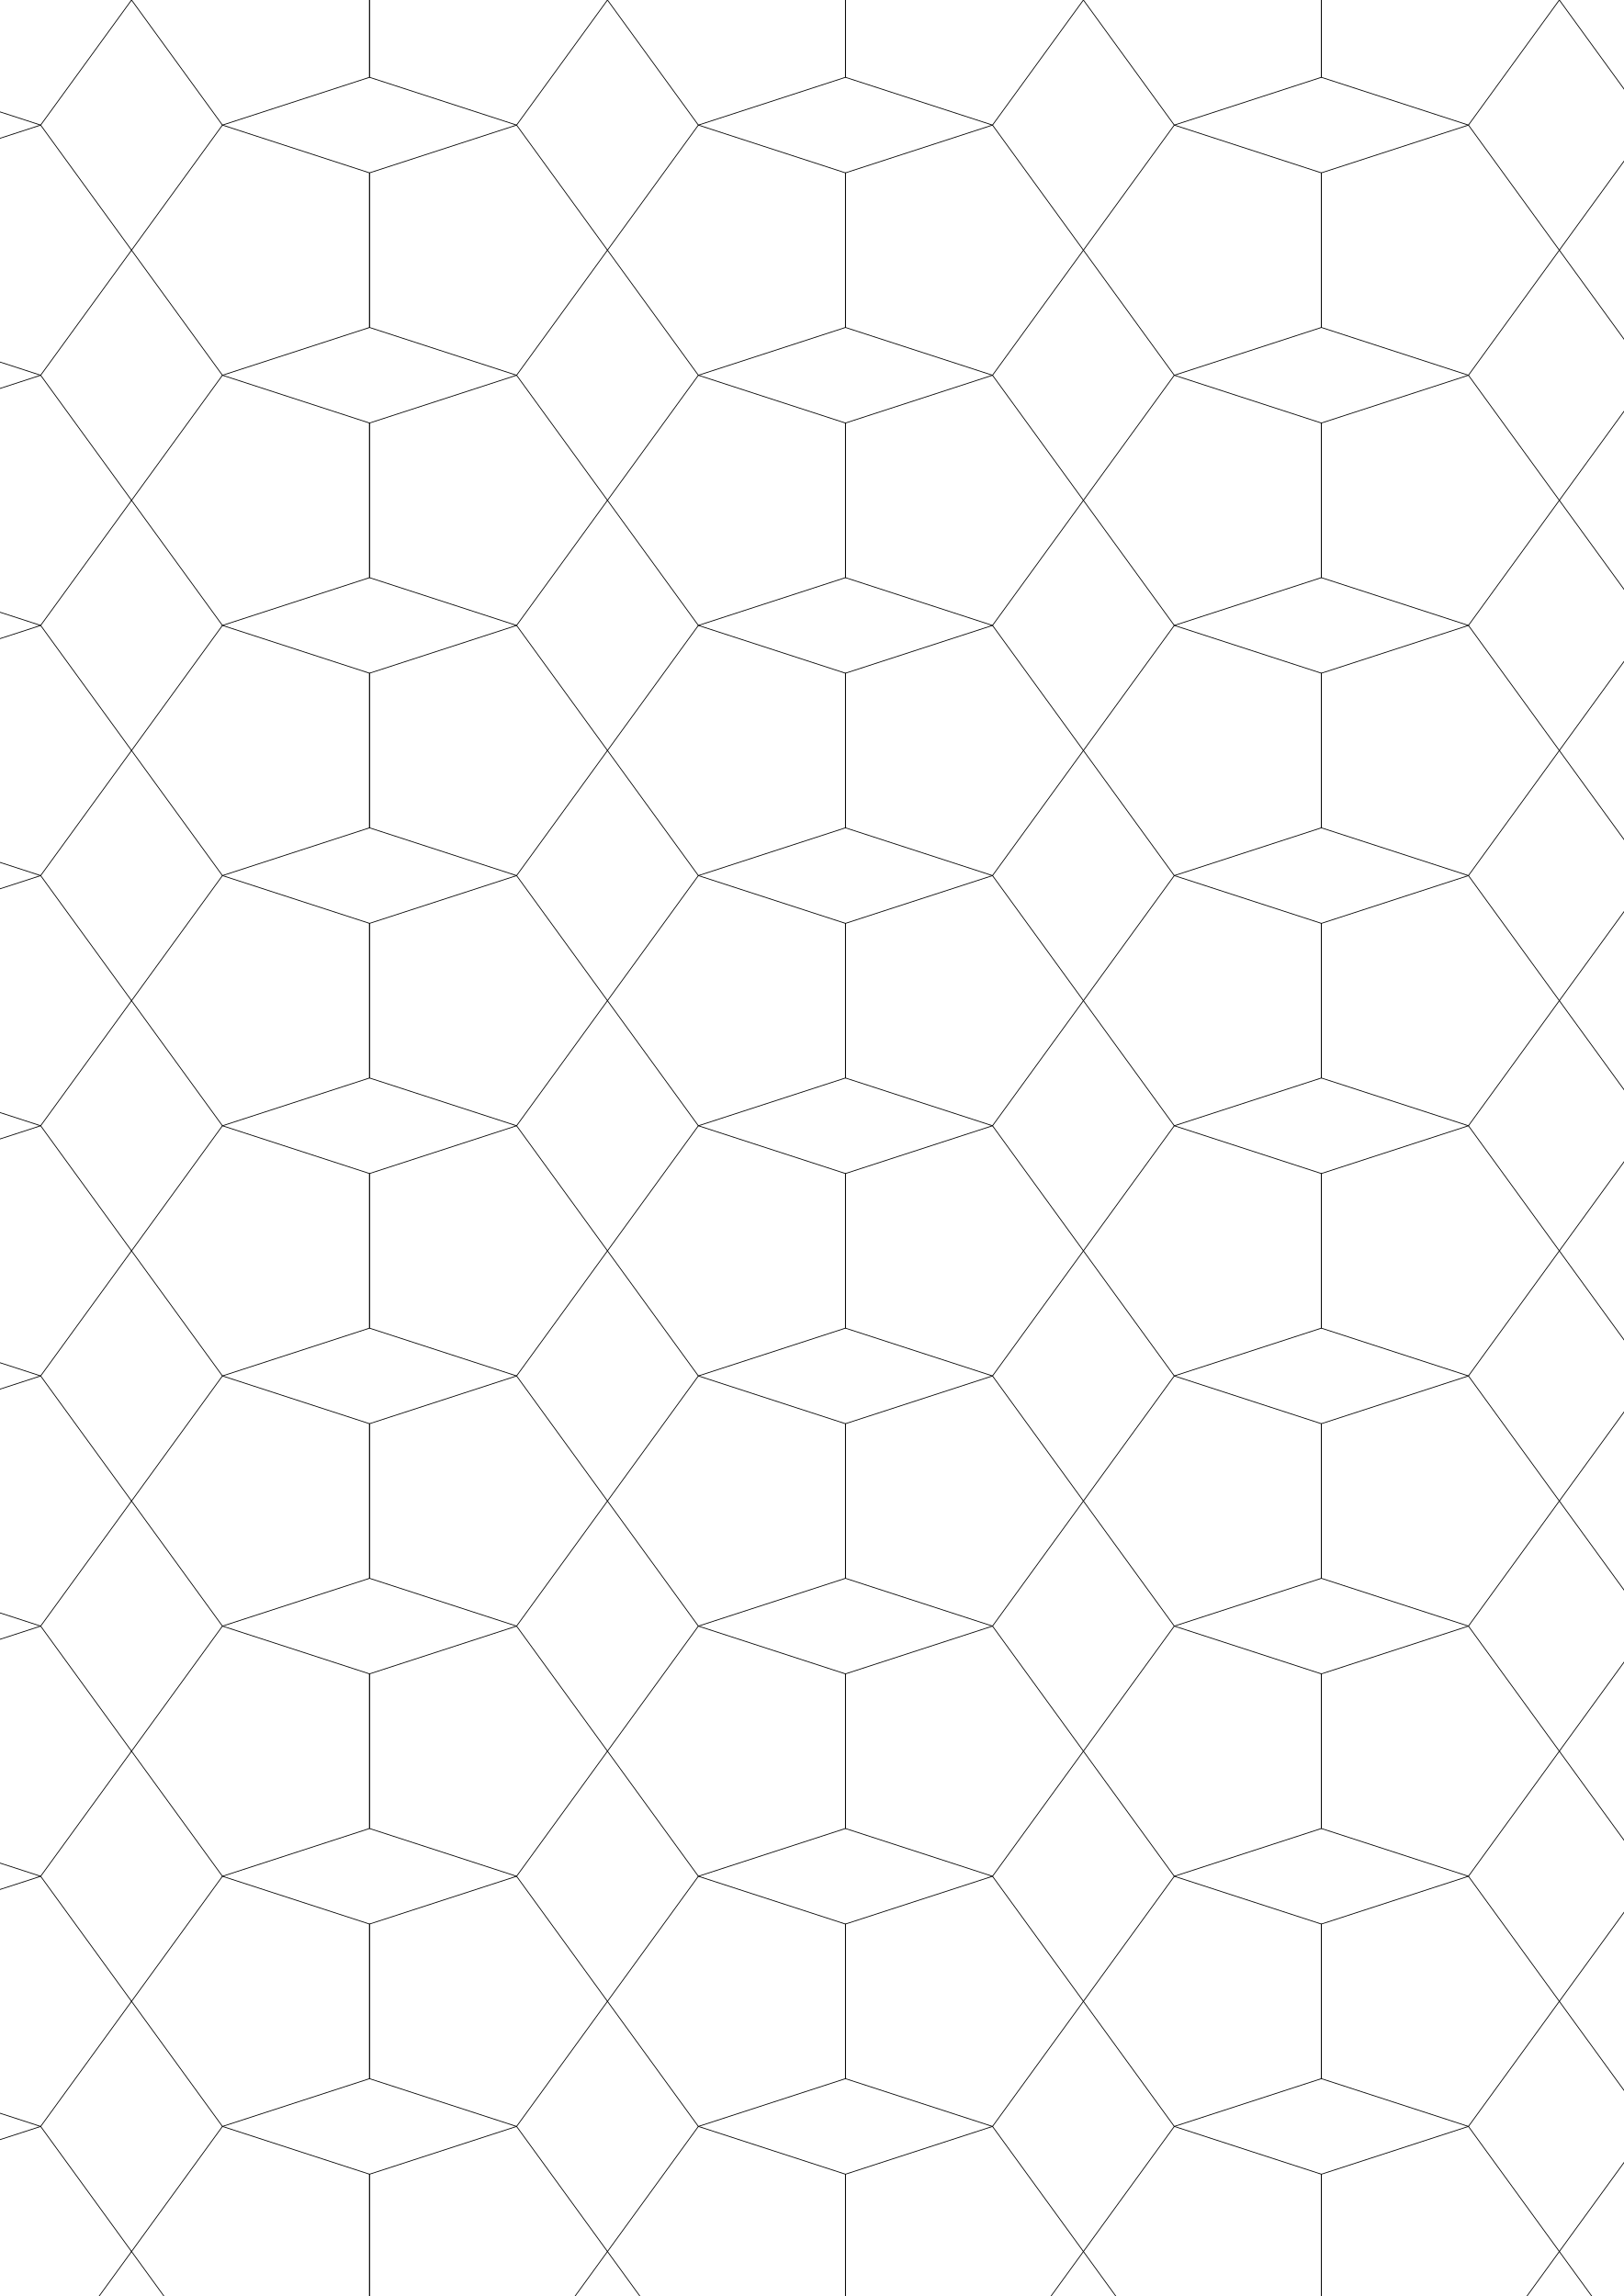
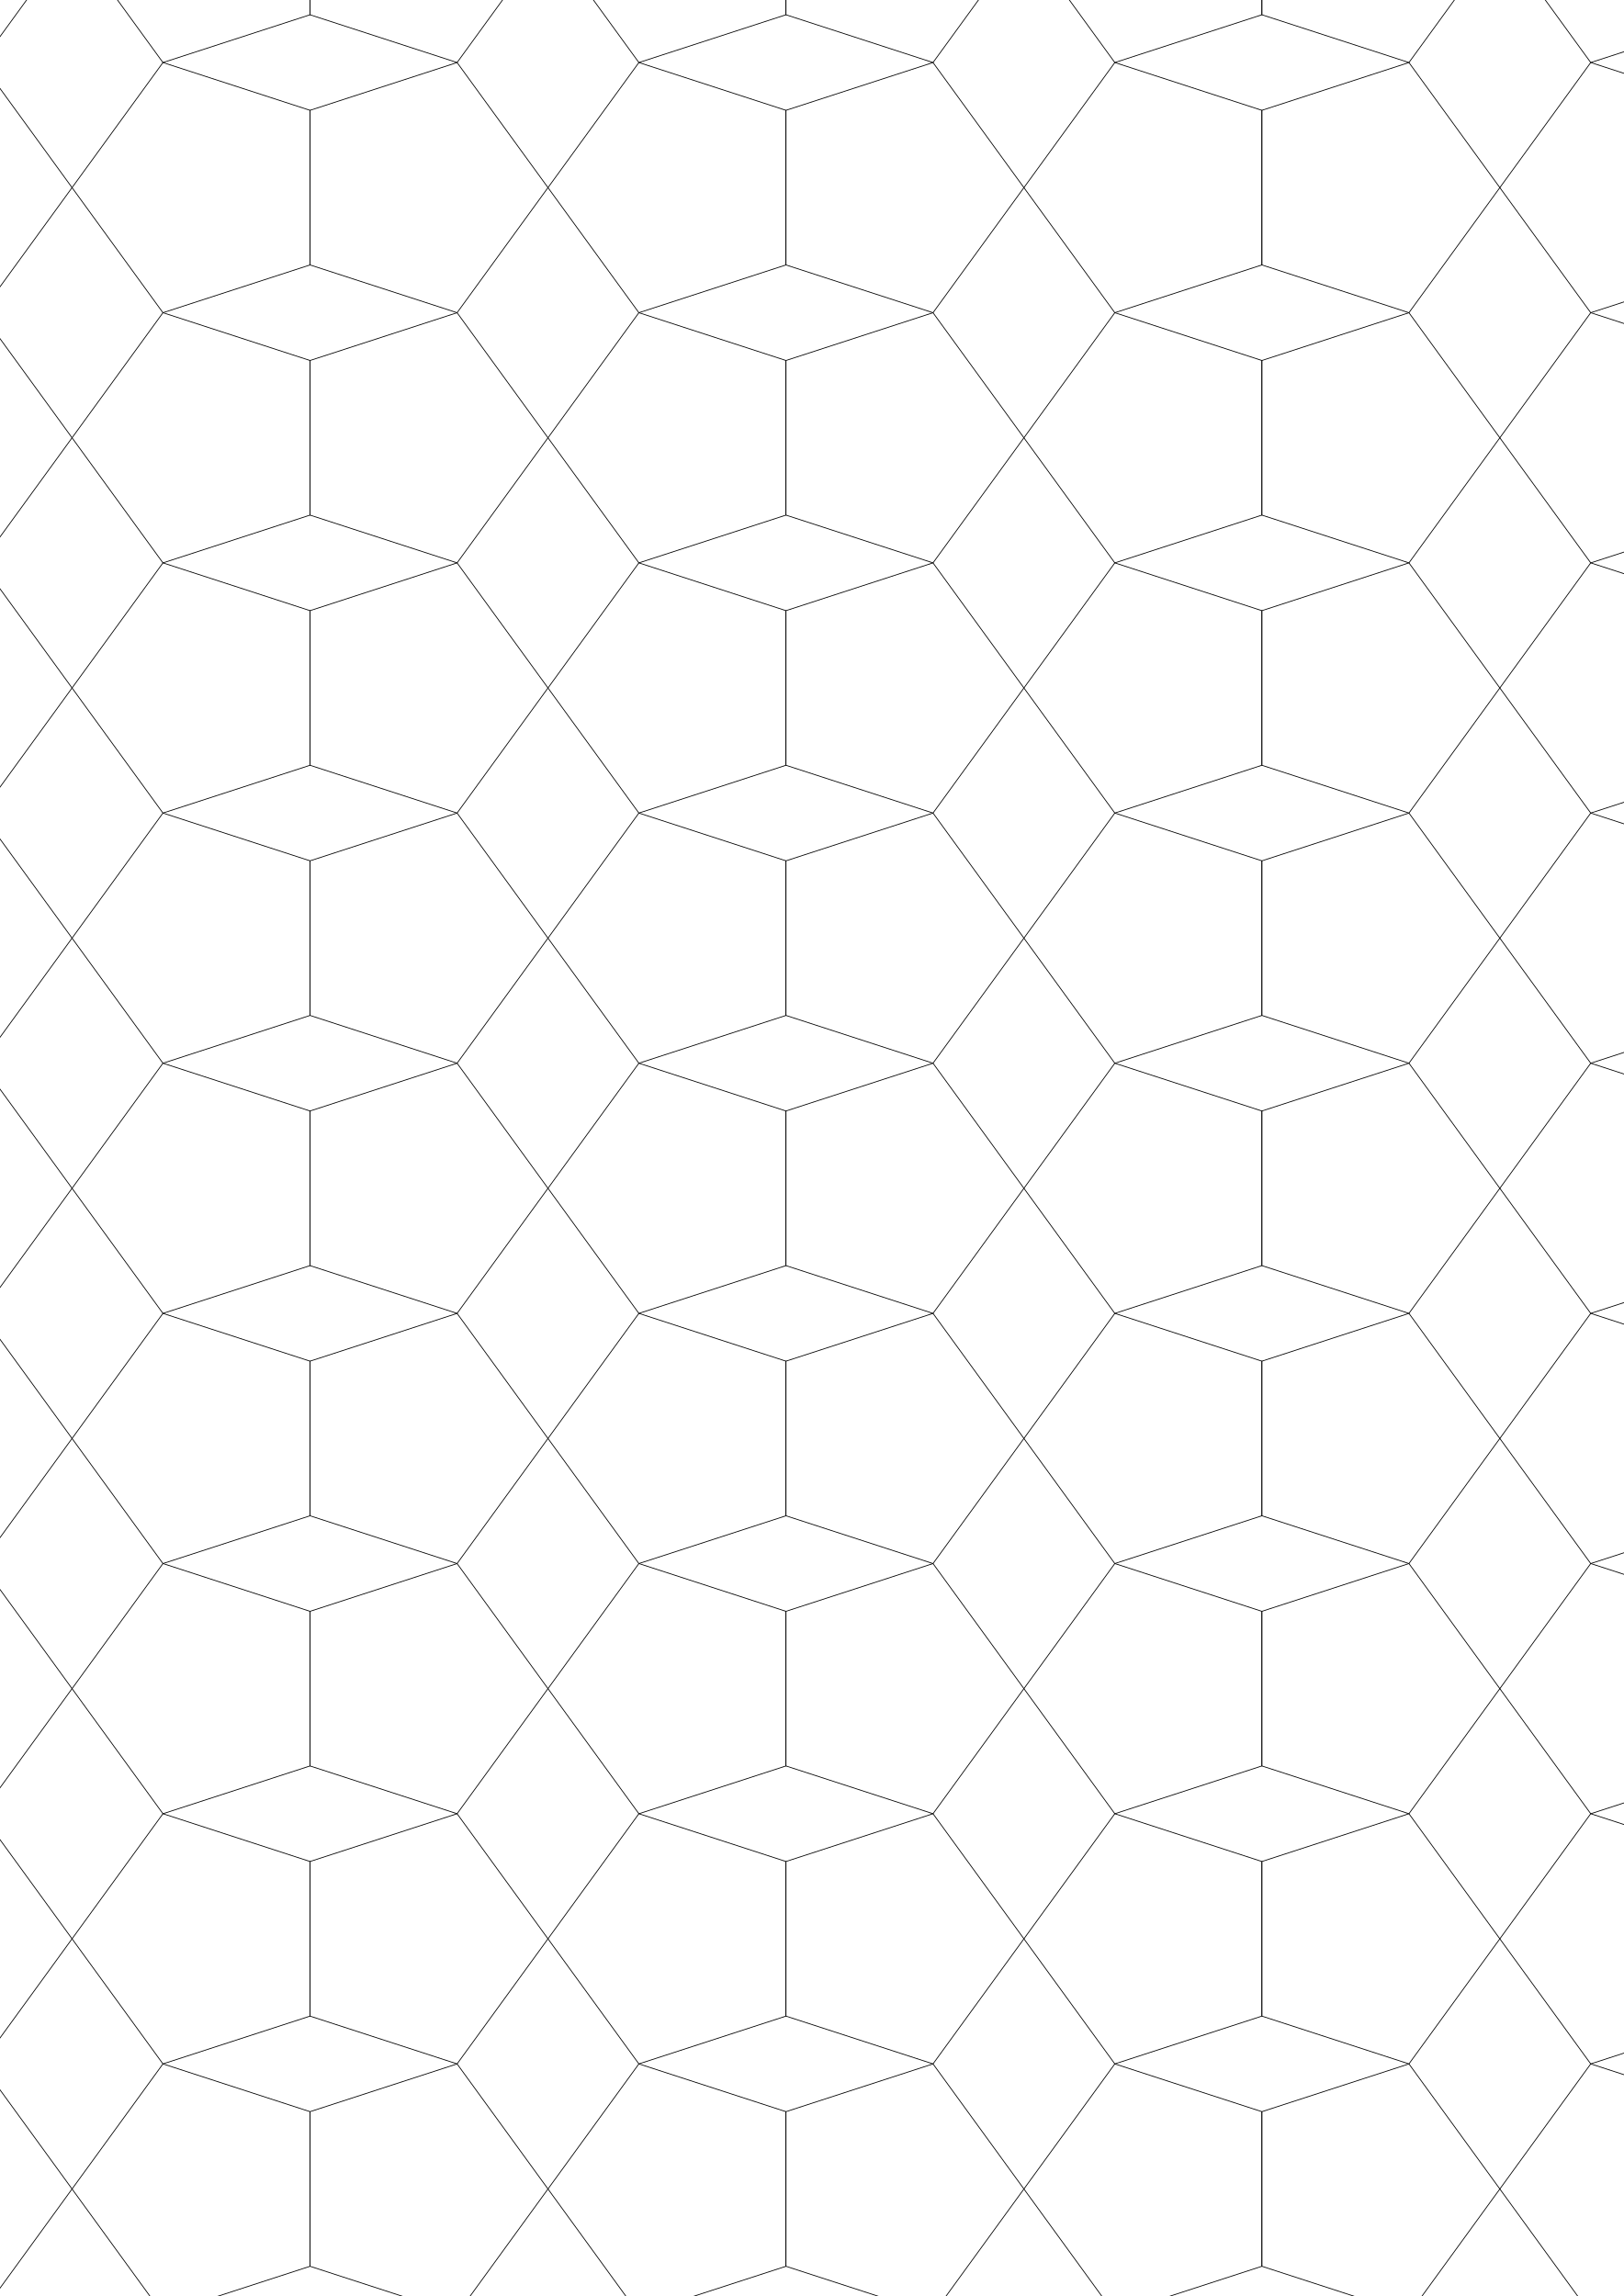
<svg xmlns="http://www.w3.org/2000/svg" baseProfile="full" height="2970" version="1.1" width="2100">
  <defs />
-   <polygon fill="none" points="170.13,0.0 52.573,161.803 -137.638,100 -137.638,-100 52.573,-161.803" stroke="black" />
-   <polygon fill="none" points="170.13,0.0 287.687,-161.803 477.899,-100 477.899,100 287.687,161.803" stroke="black" />
-   <polygon fill="none" points="785.667,0.0 668.11,161.803 477.899,100 477.899,-100 668.11,-161.803" stroke="black" />
-   <polygon fill="none" points="785.667,0.0 903.224,-161.803 1093.435,-100 1093.435,100 903.224,161.803" stroke="black" />
-   <polygon fill="none" points="1401.204,0.0 1283.647,161.803 1093.435,100 1093.435,-100 1283.647,-161.803" stroke="black" />
-   <polygon fill="none" points="1401.204,0.0 1518.761,-161.803 1708.972,-100 1708.972,100 1518.761,161.803" stroke="black" />
-   <polygon fill="none" points="2016.74,0.0 1899.183,161.803 1708.972,100 1708.972,-100 1899.183,-161.803" stroke="black" />
-   <polygon fill="none" points="2016.74,0.0 2134.297,-161.803 2324.509,-100 2324.509,100 2134.297,161.803" stroke="black" />
-   <polygon fill="none" points="170.13,323.607 52.573,485.41 -137.638,423.607 -137.638,223.607 52.573,161.803" stroke="black" />
-   <polygon fill="none" points="170.13,323.607 287.687,161.803 477.899,223.607 477.899,423.607 287.687,485.41" stroke="black" />
-   <polygon fill="none" points="785.667,323.607 668.11,485.41 477.899,423.607 477.899,223.607 668.11,161.803" stroke="black" />
-   <polygon fill="none" points="785.667,323.607 903.224,161.803 1093.435,223.607 1093.435,423.607 903.224,485.41" stroke="black" />
-   <polygon fill="none" points="1401.204,323.607 1283.647,485.41 1093.435,423.607 1093.435,223.607 1283.647,161.803" stroke="black" />
-   <polygon fill="none" points="1401.204,323.607 1518.761,161.803 1708.972,223.607 1708.972,423.607 1518.761,485.41" stroke="black" />
-   <polygon fill="none" points="2016.74,323.607 1899.183,485.41 1708.972,423.607 1708.972,223.607 1899.183,161.803" stroke="black" />
-   <polygon fill="none" points="2016.74,323.607 2134.297,161.803 2324.509,223.607 2324.509,423.607 2134.297,485.41" stroke="black" />
-   <polygon fill="none" points="170.13,647.214 52.573,809.017 -137.638,747.214 -137.638,547.214 52.573,485.41" stroke="black" />
-   <polygon fill="none" points="170.13,647.214 287.687,485.41 477.899,547.214 477.899,747.214 287.687,809.017" stroke="black" />
-   <polygon fill="none" points="785.667,647.214 668.11,809.017 477.899,747.214 477.899,547.214 668.11,485.41" stroke="black" />
-   <polygon fill="none" points="785.667,647.214 903.224,485.41 1093.435,547.214 1093.435,747.214 903.224,809.017" stroke="black" />
-   <polygon fill="none" points="1401.204,647.214 1283.647,809.017 1093.435,747.214 1093.435,547.214 1283.647,485.41" stroke="black" />
-   <polygon fill="none" points="1401.204,647.214 1518.761,485.41 1708.972,547.214 1708.972,747.214 1518.761,809.017" stroke="black" />
-   <polygon fill="none" points="2016.74,647.214 1899.183,809.017 1708.972,747.214 1708.972,547.214 1899.183,485.41" stroke="black" />
-   <polygon fill="none" points="2016.74,647.214 2134.297,485.41 2324.509,547.214 2324.509,747.214 2134.297,809.017" stroke="black" />
-   <polygon fill="none" points="170.13,970.82 52.573,1132.624 -137.638,1070.82 -137.638,870.82 52.573,809.017" stroke="black" />
-   <polygon fill="none" points="170.13,970.82 287.687,809.017 477.899,870.82 477.899,1070.82 287.687,1132.624" stroke="black" />
-   <polygon fill="none" points="785.667,970.82 668.11,1132.624 477.899,1070.82 477.899,870.82 668.11,809.017" stroke="black" />
-   <polygon fill="none" points="785.667,970.82 903.224,809.017 1093.435,870.82 1093.435,1070.82 903.224,1132.624" stroke="black" />
-   <polygon fill="none" points="1401.204,970.82 1283.647,1132.624 1093.435,1070.82 1093.435,870.82 1283.647,809.017" stroke="black" />
-   <polygon fill="none" points="1401.204,970.82 1518.761,809.017 1708.972,870.82 1708.972,1070.82 1518.761,1132.624" stroke="black" />
-   <polygon fill="none" points="2016.74,970.82 1899.183,1132.624 1708.972,1070.82 1708.972,870.82 1899.183,809.017" stroke="black" />
-   <polygon fill="none" points="2016.74,970.82 2134.297,809.017 2324.509,870.82 2324.509,1070.82 2134.297,1132.624" stroke="black" />
-   <polygon fill="none" points="170.13,1294.427 52.573,1456.231 -137.638,1394.427 -137.638,1194.427 52.573,1132.624" stroke="black" />
-   <polygon fill="none" points="170.13,1294.427 287.687,1132.624 477.899,1194.427 477.899,1394.427 287.687,1456.231" stroke="black" />
-   <polygon fill="none" points="785.667,1294.427 668.11,1456.231 477.899,1394.427 477.899,1194.427 668.11,1132.624" stroke="black" />
-   <polygon fill="none" points="785.667,1294.427 903.224,1132.624 1093.435,1194.427 1093.435,1394.427 903.224,1456.231" stroke="black" />
-   <polygon fill="none" points="1401.204,1294.427 1283.647,1456.231 1093.435,1394.427 1093.435,1194.427 1283.647,1132.624" stroke="black" />
-   <polygon fill="none" points="1401.204,1294.427 1518.761,1132.624 1708.972,1194.427 1708.972,1394.427 1518.761,1456.231" stroke="black" />
-   <polygon fill="none" points="2016.74,1294.427 1899.183,1456.231 1708.972,1394.427 1708.972,1194.427 1899.183,1132.624" stroke="black" />
-   <polygon fill="none" points="2016.74,1294.427 2134.297,1132.624 2324.509,1194.427 2324.509,1394.427 2134.297,1456.231" stroke="black" />
-   <polygon fill="none" points="170.13,1618.034 52.573,1779.837 -137.638,1718.034 -137.638,1518.034 52.573,1456.231" stroke="black" />
-   <polygon fill="none" points="170.13,1618.034 287.687,1456.231 477.899,1518.034 477.899,1718.034 287.687,1779.837" stroke="black" />
-   <polygon fill="none" points="785.667,1618.034 668.11,1779.837 477.899,1718.034 477.899,1518.034 668.11,1456.231" stroke="black" />
-   <polygon fill="none" points="785.667,1618.034 903.224,1456.231 1093.435,1518.034 1093.435,1718.034 903.224,1779.837" stroke="black" />
-   <polygon fill="none" points="1401.204,1618.034 1283.647,1779.837 1093.435,1718.034 1093.435,1518.034 1283.647,1456.231" stroke="black" />
-   <polygon fill="none" points="1401.204,1618.034 1518.761,1456.231 1708.972,1518.034 1708.972,1718.034 1518.761,1779.837" stroke="black" />
-   <polygon fill="none" points="2016.74,1618.034 1899.183,1779.837 1708.972,1718.034 1708.972,1518.034 1899.183,1456.231" stroke="black" />
-   <polygon fill="none" points="2016.74,1618.034 2134.297,1456.231 2324.509,1518.034 2324.509,1718.034 2134.297,1779.837" stroke="black" />
-   <polygon fill="none" points="170.13,1941.641 52.573,2103.444 -137.638,2041.641 -137.638,1841.641 52.573,1779.837" stroke="black" />
-   <polygon fill="none" points="170.13,1941.641 287.687,1779.837 477.899,1841.641 477.899,2041.641 287.687,2103.444" stroke="black" />
-   <polygon fill="none" points="785.667,1941.641 668.11,2103.444 477.899,2041.641 477.899,1841.641 668.11,1779.837" stroke="black" />
-   <polygon fill="none" points="785.667,1941.641 903.224,1779.837 1093.435,1841.641 1093.435,2041.641 903.224,2103.444" stroke="black" />
-   <polygon fill="none" points="1401.204,1941.641 1283.647,2103.444 1093.435,2041.641 1093.435,1841.641 1283.647,1779.837" stroke="black" />
-   <polygon fill="none" points="1401.204,1941.641 1518.761,1779.837 1708.972,1841.641 1708.972,2041.641 1518.761,2103.444" stroke="black" />
-   <polygon fill="none" points="2016.74,1941.641 1899.183,2103.444 1708.972,2041.641 1708.972,1841.641 1899.183,1779.837" stroke="black" />
-   <polygon fill="none" points="2016.74,1941.641 2134.297,1779.837 2324.509,1841.641 2324.509,2041.641 2134.297,2103.444" stroke="black" />
-   <polygon fill="none" points="170.13,2265.248 52.573,2427.051 -137.638,2365.248 -137.638,2165.248 52.573,2103.444" stroke="black" />
-   <polygon fill="none" points="170.13,2265.248 287.687,2103.444 477.899,2165.248 477.899,2365.248 287.687,2427.051" stroke="black" />
-   <polygon fill="none" points="785.667,2265.248 668.11,2427.051 477.899,2365.248 477.899,2165.248 668.11,2103.444" stroke="black" />
-   <polygon fill="none" points="785.667,2265.248 903.224,2103.444 1093.435,2165.248 1093.435,2365.248 903.224,2427.051" stroke="black" />
-   <polygon fill="none" points="1401.204,2265.248 1283.647,2427.051 1093.435,2365.248 1093.435,2165.248 1283.647,2103.444" stroke="black" />
-   <polygon fill="none" points="1401.204,2265.248 1518.761,2103.444 1708.972,2165.248 1708.972,2365.248 1518.761,2427.051" stroke="black" />
-   <polygon fill="none" points="2016.74,2265.248 1899.183,2427.051 1708.972,2365.248 1708.972,2165.248 1899.183,2103.444" stroke="black" />
-   <polygon fill="none" points="2016.74,2265.248 2134.297,2103.444 2324.509,2165.248 2324.509,2365.248 2134.297,2427.051" stroke="black" />
-   <polygon fill="none" points="170.13,2588.854 52.573,2750.658 -137.638,2688.854 -137.638,2488.854 52.573,2427.051" stroke="black" />
-   <polygon fill="none" points="170.13,2588.854 287.687,2427.051 477.899,2488.854 477.899,2688.854 287.687,2750.658" stroke="black" />
-   <polygon fill="none" points="785.667,2588.854 668.11,2750.658 477.899,2688.854 477.899,2488.854 668.11,2427.051" stroke="black" />
-   <polygon fill="none" points="785.667,2588.854 903.224,2427.051 1093.435,2488.854 1093.435,2688.854 903.224,2750.658" stroke="black" />
-   <polygon fill="none" points="1401.204,2588.854 1283.647,2750.658 1093.435,2688.854 1093.435,2488.854 1283.647,2427.051" stroke="black" />
-   <polygon fill="none" points="1401.204,2588.854 1518.761,2427.051 1708.972,2488.854 1708.972,2688.854 1518.761,2750.658" stroke="black" />
-   <polygon fill="none" points="2016.74,2588.854 1899.183,2750.658 1708.972,2688.854 1708.972,2488.854 1899.183,2427.051" stroke="black" />
-   <polygon fill="none" points="2016.74,2588.854 2134.297,2427.051 2324.509,2488.854 2324.509,2688.854 2134.297,2750.658" stroke="black" />
-   <polygon fill="none" points="170.13,2912.461 52.573,3074.265 -137.638,3012.461 -137.638,2812.461 52.573,2750.658" stroke="black" />
-   <polygon fill="none" points="170.13,2912.461 287.687,2750.658 477.899,2812.461 477.899,3012.461 287.687,3074.265" stroke="black" />
-   <polygon fill="none" points="785.667,2912.461 668.11,3074.265 477.899,3012.461 477.899,2812.461 668.11,2750.658" stroke="black" />
-   <polygon fill="none" points="785.667,2912.461 903.224,2750.658 1093.435,2812.461 1093.435,3012.461 903.224,3074.265" stroke="black" />
-   <polygon fill="none" points="1401.204,2912.461 1283.647,3074.265 1093.435,3012.461 1093.435,2812.461 1283.647,2750.658" stroke="black" />
-   <polygon fill="none" points="1401.204,2912.461 1518.761,2750.658 1708.972,2812.461 1708.972,3012.461 1518.761,3074.265" stroke="black" />
-   <polygon fill="none" points="2016.74,2912.461 1899.183,3074.265 1708.972,3012.461 1708.972,2812.461 1899.183,2750.658" stroke="black" />
-   <polygon fill="none" points="2016.74,2912.461 2134.297,2750.658 2324.509,2812.461 2324.509,3012.461 2134.297,3074.265" stroke="black" />
-   <polygon fill="none" points="170.13,3236.068 52.573,3397.871 -137.638,3336.068 -137.638,3136.068 52.573,3074.265" stroke="black" />
-   <polygon fill="none" points="170.13,3236.068 287.687,3074.265 477.899,3136.068 477.899,3336.068 287.687,3397.871" stroke="black" />
-   <polygon fill="none" points="785.667,3236.068 668.11,3397.871 477.899,3336.068 477.899,3136.068 668.11,3074.265" stroke="black" />
-   <polygon fill="none" points="785.667,3236.068 903.224,3074.265 1093.435,3136.068 1093.435,3336.068 903.224,3397.871" stroke="black" />
-   <polygon fill="none" points="1401.204,3236.068 1283.647,3397.871 1093.435,3336.068 1093.435,3136.068 1283.647,3074.265" stroke="black" />
-   <polygon fill="none" points="1401.204,3236.068 1518.761,3074.265 1708.972,3136.068 1708.972,3336.068 1518.761,3397.871" stroke="black" />
-   <polygon fill="none" points="2016.74,3236.068 1899.183,3397.871 1708.972,3336.068 1708.972,3136.068 1899.183,3074.265" stroke="black" />
-   <polygon fill="none" points="2016.74,3236.068 2134.297,3074.265 2324.509,3136.068 2324.509,3336.068 2134.297,3397.871" stroke="black" />
+   <polygon fill="none" points="93.188,-80.902 -24.369,80.902 -214.58,19.098 -214.58,-180.902 -24.369,-242.705" stroke="black" />
+   <polygon fill="none" points="93.188,-80.902 210.745,-242.705 400.956,-180.902 400.956,19.098 210.745,80.902" stroke="black" />
+   <polygon fill="none" points="708.725,-80.902 591.168,80.902 400.956,19.098 400.956,-180.902 591.168,-242.705" stroke="black" />
+   <polygon fill="none" points="708.725,-80.902 826.282,-242.705 1016.493,-180.902 1016.493,19.098 826.282,80.902" stroke="black" />
+   <polygon fill="none" points="1324.261,-80.902 1206.704,80.902 1016.493,19.098 1016.493,-180.902 1206.704,-242.705" stroke="black" />
+   <polygon fill="none" points="1324.261,-80.902 1441.819,-242.705 1632.03,-180.902 1632.03,19.098 1441.819,80.902" stroke="black" />
+   <polygon fill="none" points="1939.798,-80.902 1822.241,80.902 1632.03,19.098 1632.03,-180.902 1822.241,-242.705" stroke="black" />
+   <polygon fill="none" points="1939.798,-80.902 2057.355,-242.705 2247.567,-180.902 2247.567,19.098 2057.355,80.902" stroke="black" />
+   <polygon fill="none" points="93.188,242.705 -24.369,404.508 -214.58,342.705 -214.58,142.705 -24.369,80.902" stroke="black" />
+   <polygon fill="none" points="93.188,242.705 210.745,80.902 400.956,142.705 400.956,342.705 210.745,404.508" stroke="black" />
+   <polygon fill="none" points="708.725,242.705 591.168,404.508 400.956,342.705 400.956,142.705 591.168,80.902" stroke="black" />
+   <polygon fill="none" points="708.725,242.705 826.282,80.902 1016.493,142.705 1016.493,342.705 826.282,404.508" stroke="black" />
+   <polygon fill="none" points="1324.261,242.705 1206.704,404.508 1016.493,342.705 1016.493,142.705 1206.704,80.902" stroke="black" />
+   <polygon fill="none" points="1324.261,242.705 1441.819,80.902 1632.03,142.705 1632.03,342.705 1441.819,404.508" stroke="black" />
+   <polygon fill="none" points="1939.798,242.705 1822.241,404.508 1632.03,342.705 1632.03,142.705 1822.241,80.902" stroke="black" />
+   <polygon fill="none" points="1939.798,242.705 2057.355,80.902 2247.567,142.705 2247.567,342.705 2057.355,404.508" stroke="black" />
+   <polygon fill="none" points="93.188,566.312 -24.369,728.115 -214.58,666.312 -214.58,466.312 -24.369,404.508" stroke="black" />
+   <polygon fill="none" points="93.188,566.312 210.745,404.508 400.956,466.312 400.956,666.312 210.745,728.115" stroke="black" />
+   <polygon fill="none" points="708.725,566.312 591.168,728.115 400.956,666.312 400.956,466.312 591.168,404.508" stroke="black" />
+   <polygon fill="none" points="708.725,566.312 826.282,404.508 1016.493,466.312 1016.493,666.312 826.282,728.115" stroke="black" />
+   <polygon fill="none" points="1324.261,566.312 1206.704,728.115 1016.493,666.312 1016.493,466.312 1206.704,404.508" stroke="black" />
+   <polygon fill="none" points="1324.261,566.312 1441.819,404.508 1632.03,466.312 1632.03,666.312 1441.819,728.115" stroke="black" />
+   <polygon fill="none" points="1939.798,566.312 1822.241,728.115 1632.03,666.312 1632.03,466.312 1822.241,404.508" stroke="black" />
+   <polygon fill="none" points="1939.798,566.312 2057.355,404.508 2247.567,466.312 2247.567,666.312 2057.355,728.115" stroke="black" />
+   <polygon fill="none" points="93.188,889.919 -24.369,1051.722 -214.58,989.919 -214.58,789.919 -24.369,728.115" stroke="black" />
+   <polygon fill="none" points="93.188,889.919 210.745,728.115 400.956,789.919 400.956,989.919 210.745,1051.722" stroke="black" />
+   <polygon fill="none" points="708.725,889.919 591.168,1051.722 400.956,989.919 400.956,789.919 591.168,728.115" stroke="black" />
+   <polygon fill="none" points="708.725,889.919 826.282,728.115 1016.493,789.919 1016.493,989.919 826.282,1051.722" stroke="black" />
+   <polygon fill="none" points="1324.261,889.919 1206.704,1051.722 1016.493,989.919 1016.493,789.919 1206.704,728.115" stroke="black" />
+   <polygon fill="none" points="1324.261,889.919 1441.819,728.115 1632.03,789.919 1632.03,989.919 1441.819,1051.722" stroke="black" />
+   <polygon fill="none" points="1939.798,889.919 1822.241,1051.722 1632.03,989.919 1632.03,789.919 1822.241,728.115" stroke="black" />
+   <polygon fill="none" points="1939.798,889.919 2057.355,728.115 2247.567,789.919 2247.567,989.919 2057.355,1051.722" stroke="black" />
+   <polygon fill="none" points="93.188,1213.525 -24.369,1375.329 -214.58,1313.525 -214.58,1113.525 -24.369,1051.722" stroke="black" />
+   <polygon fill="none" points="93.188,1213.525 210.745,1051.722 400.956,1113.525 400.956,1313.525 210.745,1375.329" stroke="black" />
+   <polygon fill="none" points="708.725,1213.525 591.168,1375.329 400.956,1313.525 400.956,1113.525 591.168,1051.722" stroke="black" />
+   <polygon fill="none" points="708.725,1213.525 826.282,1051.722 1016.493,1113.525 1016.493,1313.525 826.282,1375.329" stroke="black" />
+   <polygon fill="none" points="1324.261,1213.525 1206.704,1375.329 1016.493,1313.525 1016.493,1113.525 1206.704,1051.722" stroke="black" />
+   <polygon fill="none" points="1324.261,1213.525 1441.819,1051.722 1632.03,1113.525 1632.03,1313.525 1441.819,1375.329" stroke="black" />
+   <polygon fill="none" points="1939.798,1213.525 1822.241,1375.329 1632.03,1313.525 1632.03,1113.525 1822.241,1051.722" stroke="black" />
+   <polygon fill="none" points="1939.798,1213.525 2057.355,1051.722 2247.567,1113.525 2247.567,1313.525 2057.355,1375.329" stroke="black" />
+   <polygon fill="none" points="93.188,1537.132 -24.369,1698.936 -214.58,1637.132 -214.58,1437.132 -24.369,1375.329" stroke="black" />
+   <polygon fill="none" points="93.188,1537.132 210.745,1375.329 400.956,1437.132 400.956,1637.132 210.745,1698.936" stroke="black" />
+   <polygon fill="none" points="708.725,1537.132 591.168,1698.936 400.956,1637.132 400.956,1437.132 591.168,1375.329" stroke="black" />
+   <polygon fill="none" points="708.725,1537.132 826.282,1375.329 1016.493,1437.132 1016.493,1637.132 826.282,1698.936" stroke="black" />
+   <polygon fill="none" points="1324.261,1537.132 1206.704,1698.936 1016.493,1637.132 1016.493,1437.132 1206.704,1375.329" stroke="black" />
+   <polygon fill="none" points="1324.261,1537.132 1441.819,1375.329 1632.03,1437.132 1632.03,1637.132 1441.819,1698.936" stroke="black" />
+   <polygon fill="none" points="1939.798,1537.132 1822.241,1698.936 1632.03,1637.132 1632.03,1437.132 1822.241,1375.329" stroke="black" />
+   <polygon fill="none" points="1939.798,1537.132 2057.355,1375.329 2247.567,1437.132 2247.567,1637.132 2057.355,1698.936" stroke="black" />
+   <polygon fill="none" points="93.188,1860.739 -24.369,2022.542 -214.58,1960.739 -214.58,1760.739 -24.369,1698.936" stroke="black" />
+   <polygon fill="none" points="93.188,1860.739 210.745,1698.936 400.956,1760.739 400.956,1960.739 210.745,2022.542" stroke="black" />
+   <polygon fill="none" points="708.725,1860.739 591.168,2022.542 400.956,1960.739 400.956,1760.739 591.168,1698.936" stroke="black" />
+   <polygon fill="none" points="708.725,1860.739 826.282,1698.936 1016.493,1760.739 1016.493,1960.739 826.282,2022.542" stroke="black" />
+   <polygon fill="none" points="1324.261,1860.739 1206.704,2022.542 1016.493,1960.739 1016.493,1760.739 1206.704,1698.936" stroke="black" />
+   <polygon fill="none" points="1324.261,1860.739 1441.819,1698.936 1632.03,1760.739 1632.03,1960.739 1441.819,2022.542" stroke="black" />
+   <polygon fill="none" points="1939.798,1860.739 1822.241,2022.542 1632.03,1960.739 1632.03,1760.739 1822.241,1698.936" stroke="black" />
+   <polygon fill="none" points="1939.798,1860.739 2057.355,1698.936 2247.567,1760.739 2247.567,1960.739 2057.355,2022.542" stroke="black" />
+   <polygon fill="none" points="93.188,2184.346 -24.369,2346.149 -214.58,2284.346 -214.58,2084.346 -24.369,2022.542" stroke="black" />
+   <polygon fill="none" points="93.188,2184.346 210.745,2022.542 400.956,2084.346 400.956,2284.346 210.745,2346.149" stroke="black" />
+   <polygon fill="none" points="708.725,2184.346 591.168,2346.149 400.956,2284.346 400.956,2084.346 591.168,2022.542" stroke="black" />
+   <polygon fill="none" points="708.725,2184.346 826.282,2022.542 1016.493,2084.346 1016.493,2284.346 826.282,2346.149" stroke="black" />
+   <polygon fill="none" points="1324.261,2184.346 1206.704,2346.149 1016.493,2284.346 1016.493,2084.346 1206.704,2022.542" stroke="black" />
+   <polygon fill="none" points="1324.261,2184.346 1441.819,2022.542 1632.03,2084.346 1632.03,2284.346 1441.819,2346.149" stroke="black" />
+   <polygon fill="none" points="1939.798,2184.346 1822.241,2346.149 1632.03,2284.346 1632.03,2084.346 1822.241,2022.542" stroke="black" />
+   <polygon fill="none" points="1939.798,2184.346 2057.355,2022.542 2247.567,2084.346 2247.567,2284.346 2057.355,2346.149" stroke="black" />
+   <polygon fill="none" points="93.188,2507.953 -24.369,2669.756 -214.58,2607.953 -214.58,2407.953 -24.369,2346.149" stroke="black" />
+   <polygon fill="none" points="93.188,2507.953 210.745,2346.149 400.956,2407.953 400.956,2607.953 210.745,2669.756" stroke="black" />
+   <polygon fill="none" points="708.725,2507.953 591.168,2669.756 400.956,2607.953 400.956,2407.953 591.168,2346.149" stroke="black" />
+   <polygon fill="none" points="708.725,2507.953 826.282,2346.149 1016.493,2407.953 1016.493,2607.953 826.282,2669.756" stroke="black" />
+   <polygon fill="none" points="1324.261,2507.953 1206.704,2669.756 1016.493,2607.953 1016.493,2407.953 1206.704,2346.149" stroke="black" />
+   <polygon fill="none" points="1324.261,2507.953 1441.819,2346.149 1632.03,2407.953 1632.03,2607.953 1441.819,2669.756" stroke="black" />
+   <polygon fill="none" points="1939.798,2507.953 1822.241,2669.756 1632.03,2607.953 1632.03,2407.953 1822.241,2346.149" stroke="black" />
+   <polygon fill="none" points="1939.798,2507.953 2057.355,2346.149 2247.567,2407.953 2247.567,2607.953 2057.355,2669.756" stroke="black" />
+   <polygon fill="none" points="93.188,2831.559 -24.369,2993.363 -214.58,2931.559 -214.58,2731.559 -24.369,2669.756" stroke="black" />
+   <polygon fill="none" points="93.188,2831.559 210.745,2669.756 400.956,2731.559 400.956,2931.559 210.745,2993.363" stroke="black" />
+   <polygon fill="none" points="708.725,2831.559 591.168,2993.363 400.956,2931.559 400.956,2731.559 591.168,2669.756" stroke="black" />
+   <polygon fill="none" points="708.725,2831.559 826.282,2669.756 1016.493,2731.559 1016.493,2931.559 826.282,2993.363" stroke="black" />
+   <polygon fill="none" points="1324.261,2831.559 1206.704,2993.363 1016.493,2931.559 1016.493,2731.559 1206.704,2669.756" stroke="black" />
+   <polygon fill="none" points="1324.261,2831.559 1441.819,2669.756 1632.03,2731.559 1632.03,2931.559 1441.819,2993.363" stroke="black" />
+   <polygon fill="none" points="1939.798,2831.559 1822.241,2993.363 1632.03,2931.559 1632.03,2731.559 1822.241,2669.756" stroke="black" />
+   <polygon fill="none" points="1939.798,2831.559 2057.355,2669.756 2247.567,2731.559 2247.567,2931.559 2057.355,2993.363" stroke="black" />
+   <polygon fill="none" points="93.188,3155.166 -24.369,3316.97 -214.58,3255.166 -214.58,3055.166 -24.369,2993.363" stroke="black" />
+   <polygon fill="none" points="93.188,3155.166 210.745,2993.363 400.956,3055.166 400.956,3255.166 210.745,3316.97" stroke="black" />
+   <polygon fill="none" points="708.725,3155.166 591.168,3316.97 400.956,3255.166 400.956,3055.166 591.168,2993.363" stroke="black" />
+   <polygon fill="none" points="708.725,3155.166 826.282,2993.363 1016.493,3055.166 1016.493,3255.166 826.282,3316.97" stroke="black" />
+   <polygon fill="none" points="1324.261,3155.166 1206.704,3316.97 1016.493,3255.166 1016.493,3055.166 1206.704,2993.363" stroke="black" />
+   <polygon fill="none" points="1324.261,3155.166 1441.819,2993.363 1632.03,3055.166 1632.03,3255.166 1441.819,3316.97" stroke="black" />
+   <polygon fill="none" points="1939.798,3155.166 1822.241,3316.97 1632.03,3255.166 1632.03,3055.166 1822.241,2993.363" stroke="black" />
+   <polygon fill="none" points="1939.798,3155.166 2057.355,2993.363 2247.567,3055.166 2247.567,3255.166 2057.355,3316.97" stroke="black" />
</svg>
